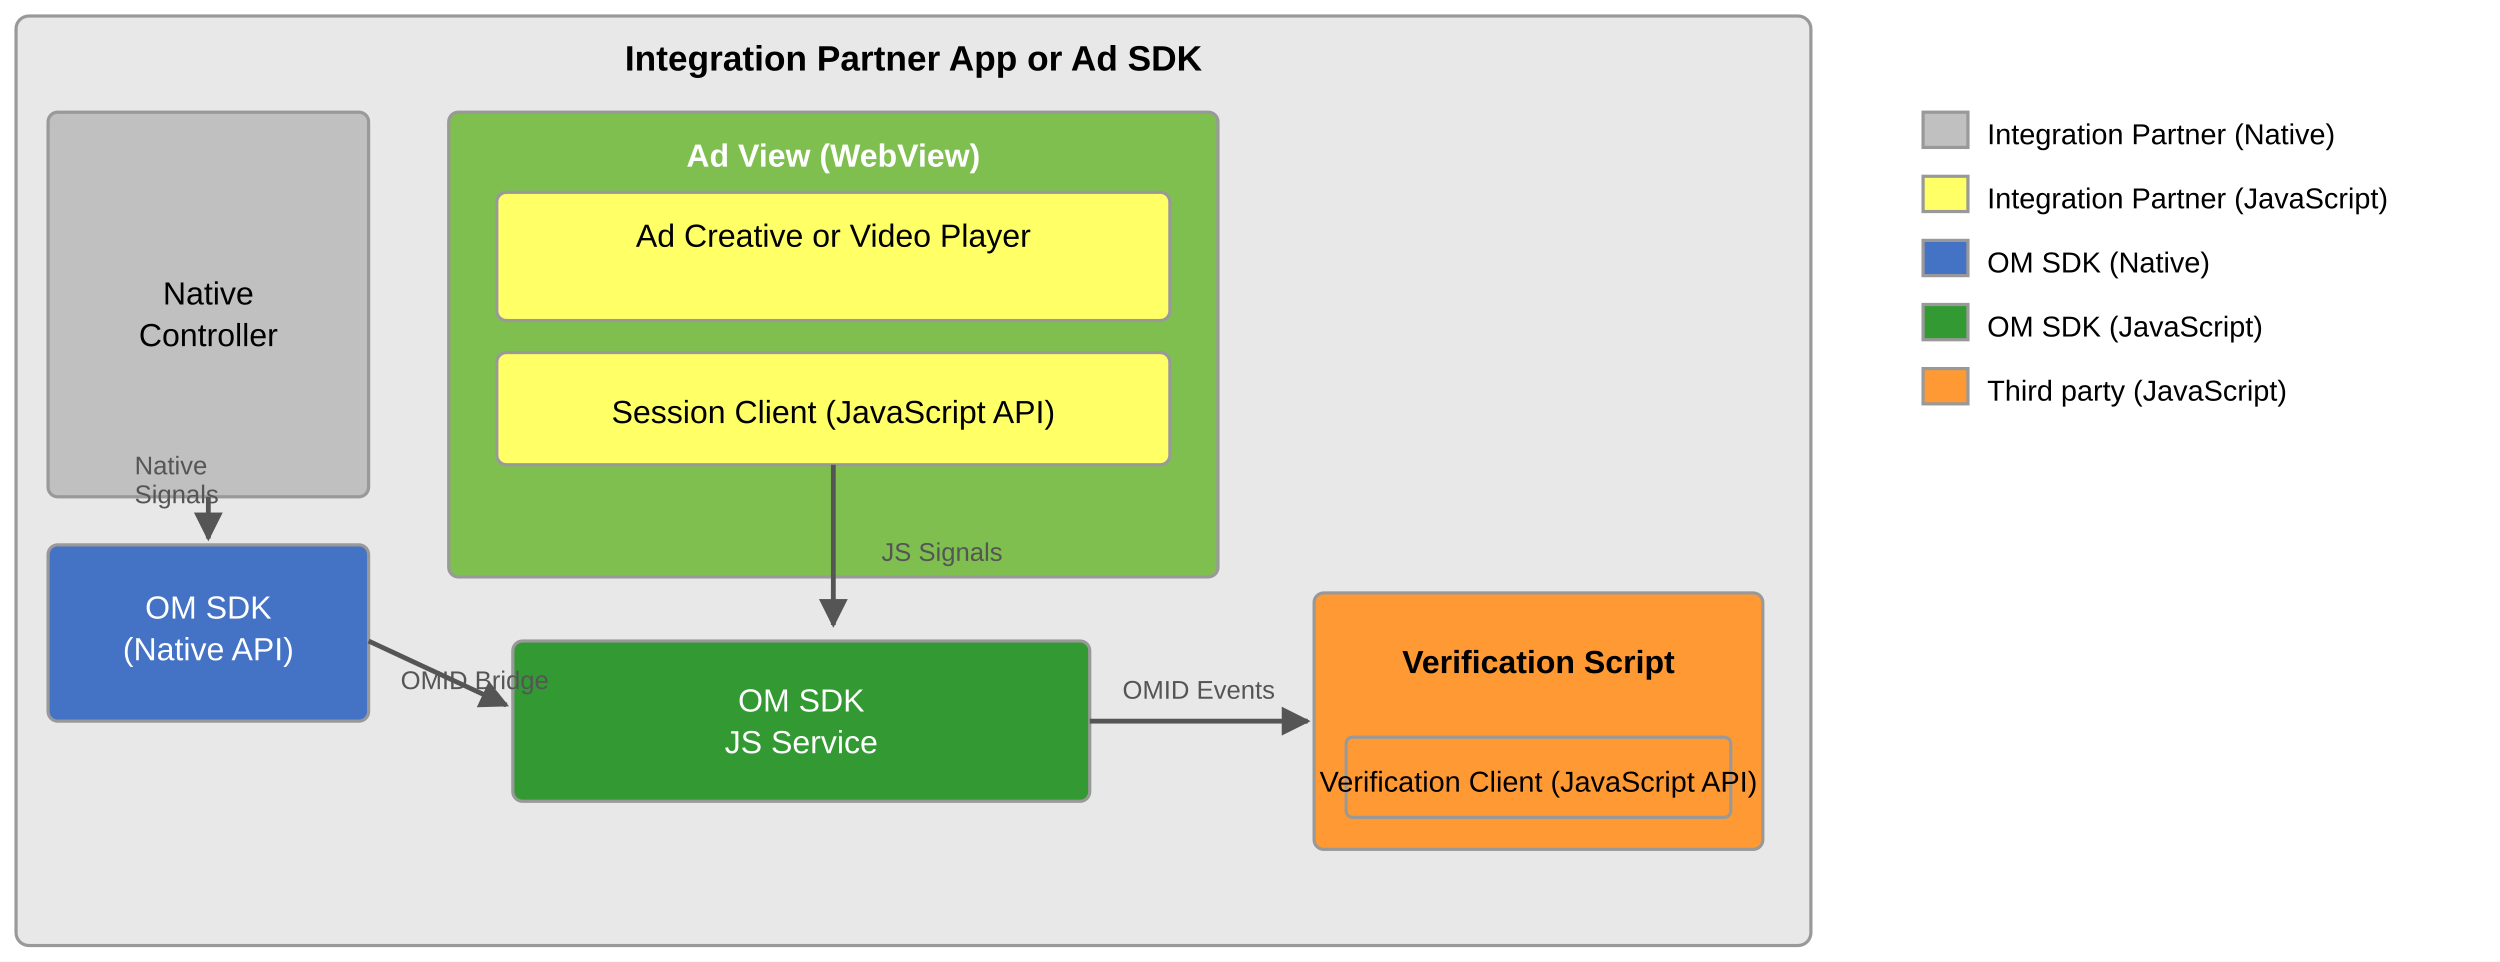
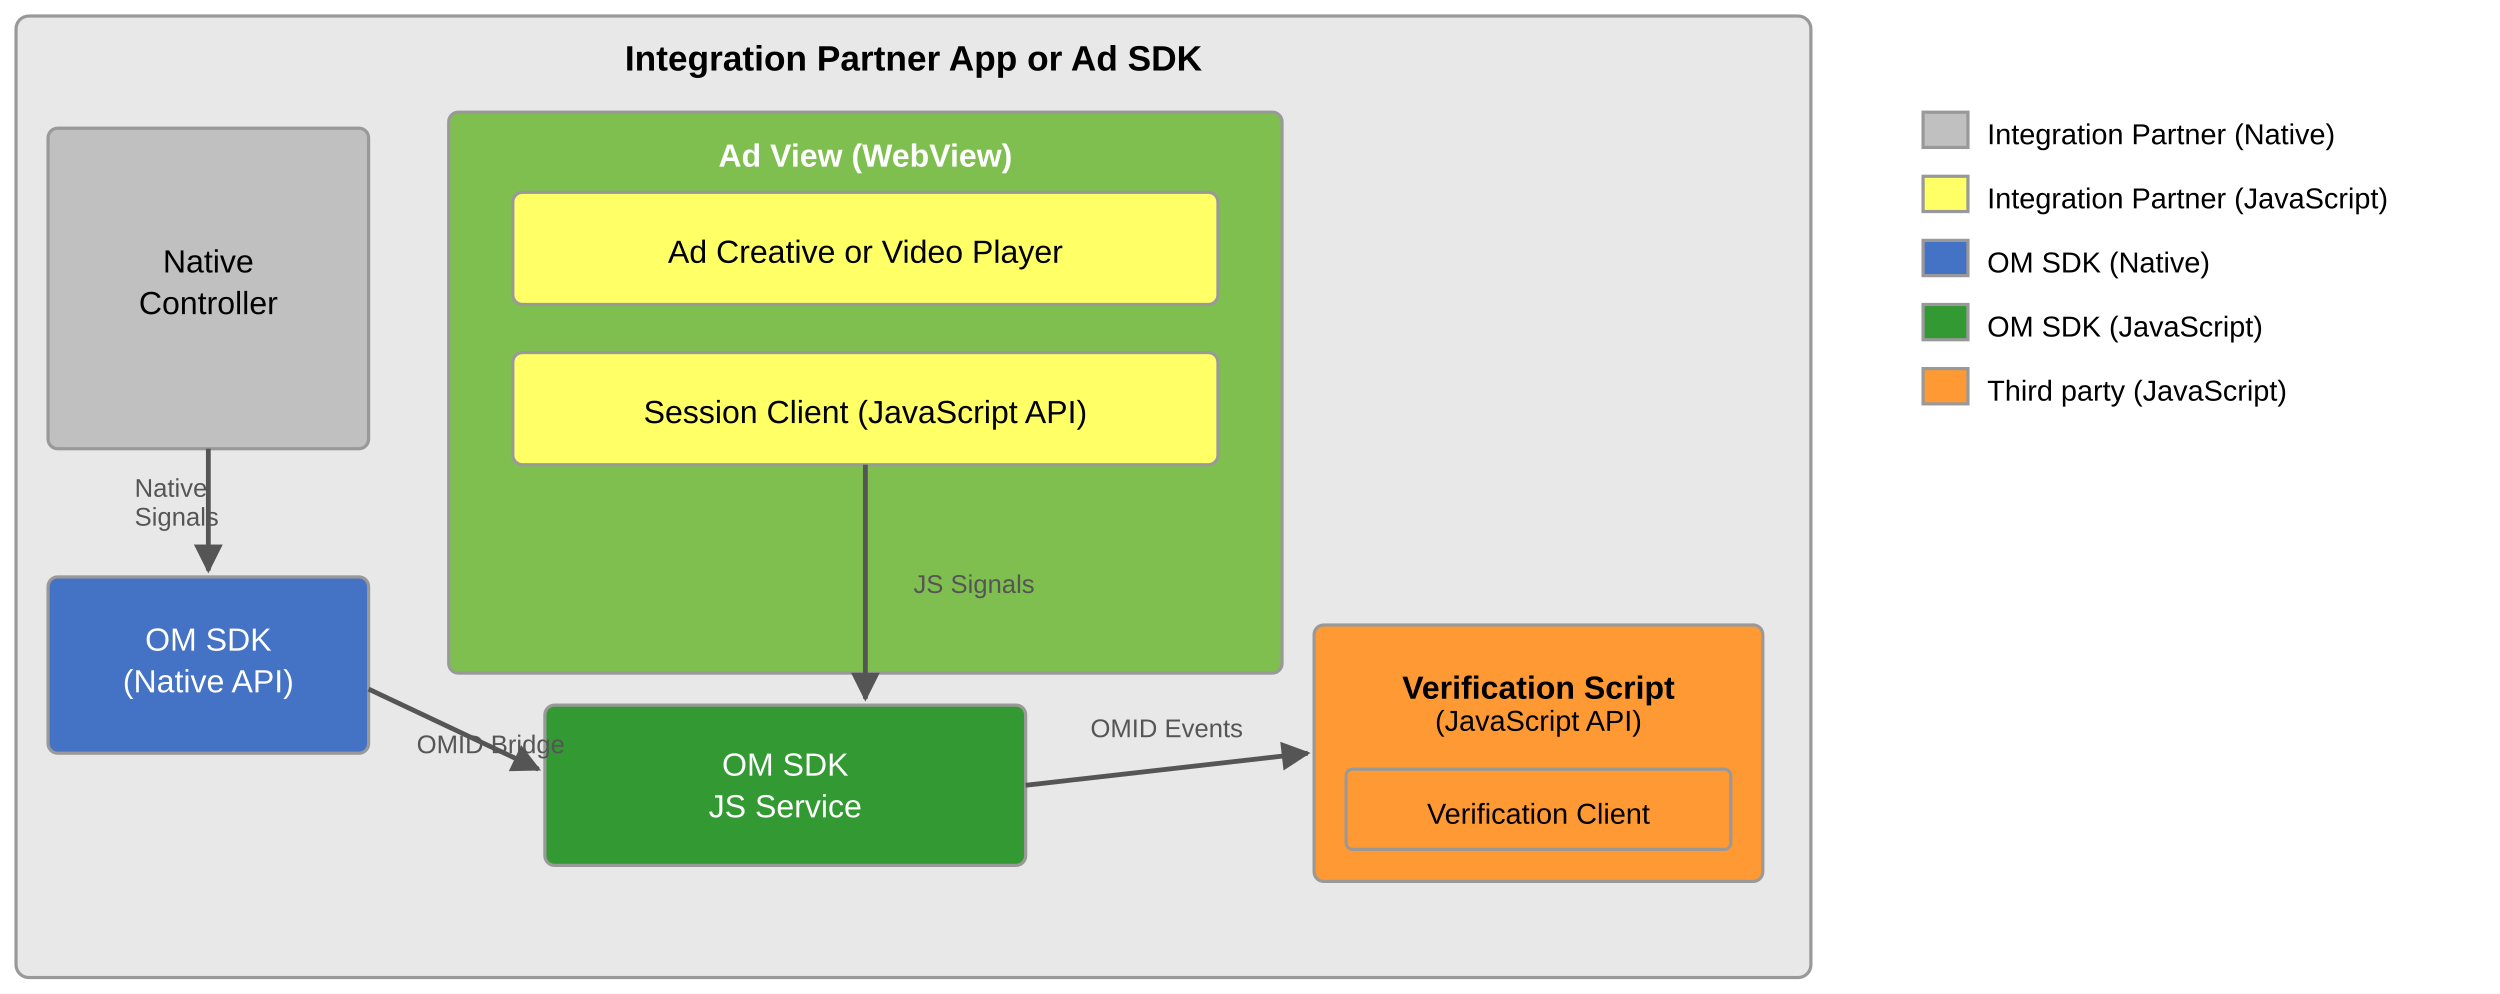
- <svg xmlns="http://www.w3.org/2000/svg" viewBox="0 0 780 300" font-family="Arial, sans-serif" font-size="11">
-   <rect x="0" y="0" width="780" height="300" fill="white" />
+ <svg xmlns="http://www.w3.org/2000/svg" viewBox="0 0 780 310" font-family="Arial, sans-serif" font-size="11">
+   <rect x="0" y="0" width="780" height="310" fill="white" />
  <defs>
    <marker id="arrow" viewBox="0 0 10 10" refX="9" refY="5" markerWidth="6" markerHeight="6" orient="auto-start-reverse">
      <path d="M 0 0 L 10 5 L 0 10 z" fill="#555" />
    </marker>
  </defs>
-   <rect x="5" y="5" width="560" height="290" fill="#e8e8e8" stroke="#999" rx="4" />
+   <rect x="5" y="5" width="560" height="300" fill="#e8e8e8" stroke="#999" rx="4" />
  <text x="285" y="22" text-anchor="middle" font-size="11" font-weight="bold">Integration Partner App or Ad SDK</text>
-   <rect x="15" y="35" width="100" height="120" fill="#c0c0c0" stroke="#999" rx="3" />
-   <text x="65" y="95" text-anchor="middle" font-size="10">Native</text>
-   <text x="65" y="108" text-anchor="middle" font-size="10">Controller</text>
-   <rect x="15" y="170" width="100" height="55" fill="#4472c4" stroke="#999" rx="3" />
-   <text x="65" y="193" text-anchor="middle" fill="white" font-size="10">OM SDK</text>
-   <text x="65" y="206" text-anchor="middle" fill="white" font-size="10">(Native API)</text>
-   <line x1="65" y1="155" x2="65" y2="168" stroke="#555" stroke-width="1.5" marker-end="url(#arrow)" />
-   <text x="42" y="148" font-size="8" fill="#555">Native</text>
-   <text x="42" y="157" font-size="8" fill="#555">Signals</text>
-   <rect x="140" y="35" width="240" height="145" fill="#7fbf4f" stroke="#999" rx="3" />
-   <text x="260" y="52" text-anchor="middle" fill="white" font-size="10" font-weight="bold">Ad View (WebView)</text>
-   <rect x="155" y="60" width="210" height="40" fill="#ffff66" stroke="#999" rx="3" />
-   <text x="260" y="77" text-anchor="middle" font-size="10">Ad Creative or Video Player</text>
-   <rect x="155" y="110" width="210" height="35" fill="#ffff66" stroke="#999" rx="3" />
-   <text x="260" y="132" text-anchor="middle" font-size="10">Session Client (JavaScript API)</text>
-   <line x1="260" y1="145" x2="260" y2="195" stroke="#555" stroke-width="1.5" marker-end="url(#arrow)" />
-   <text x="275" y="175" font-size="8" fill="#555">JS Signals</text>
-   <rect x="160" y="200" width="180" height="50" fill="#339933" stroke="#999" rx="3" />
-   <text x="250" y="222" text-anchor="middle" fill="white" font-size="10">OM SDK</text>
-   <text x="250" y="235" text-anchor="middle" fill="white" font-size="10">JS Service</text>
-   <line x1="115" y1="200" x2="158" y2="220" stroke="#555" stroke-width="1.5" marker-end="url(#arrow)" />
-   <text x="125" y="215" font-size="8" fill="#555">OMID Bridge</text>
-   <rect x="410" y="185" width="140" height="80" fill="#ff9933" stroke="#999" rx="3" />
-   <text x="480" y="210" text-anchor="middle" font-size="10" font-weight="bold">Verification Script</text>
-   <rect x="420" y="230" width="120" height="25" fill="#ff9933" stroke="#999" rx="2" />
-   <text x="480" y="247" text-anchor="middle" font-size="9">Verification Client (JavaScript API)</text>
-   <line x1="340" y1="225" x2="408" y2="225" stroke="#555" stroke-width="1.5" marker-end="url(#arrow)" />
-   <text x="374" y="218" text-anchor="middle" font-size="8" fill="#555">OMID Events</text>
+   <rect x="140" y="35" width="260" height="175" fill="#7fbf4f" stroke="#999" rx="3" />
+   <text x="270" y="52" text-anchor="middle" fill="white" font-size="10" font-weight="bold">Ad View (WebView)</text>
+   <rect x="160" y="60" width="220" height="35" fill="#ffff66" stroke="#999" rx="3" />
+   <text x="270" y="82" text-anchor="middle" font-size="10">Ad Creative or Video Player</text>
+   <rect x="160" y="110" width="220" height="35" fill="#ffff66" stroke="#999" rx="3" />
+   <text x="270" y="132" text-anchor="middle" font-size="10">Session Client (JavaScript API)</text>
+   <rect x="15" y="40" width="100" height="100" fill="#c0c0c0" stroke="#999" rx="3" />
+   <text x="65" y="85" text-anchor="middle" font-size="10">Native</text>
+   <text x="65" y="98" text-anchor="middle" font-size="10">Controller</text>
+   <line x1="65" y1="140" x2="65" y2="178" stroke="#555" stroke-width="1.5" marker-end="url(#arrow)" />
+   <text x="42" y="155" font-size="8" fill="#555">Native</text>
+   <text x="42" y="164" font-size="8" fill="#555">Signals</text>
+   <rect x="15" y="180" width="100" height="55" fill="#4472c4" stroke="#999" rx="3" />
+   <text x="65" y="203" text-anchor="middle" fill="white" font-size="10">OM SDK</text>
+   <text x="65" y="216" text-anchor="middle" fill="white" font-size="10">(Native API)</text>
+   <line x1="270" y1="145" x2="270" y2="218" stroke="#555" stroke-width="1.5" marker-end="url(#arrow)" />
+   <text x="285" y="185" font-size="8" fill="#555">JS Signals</text>
+   <rect x="170" y="220" width="150" height="50" fill="#339933" stroke="#999" rx="3" />
+   <text x="245" y="242" text-anchor="middle" fill="white" font-size="10">OM SDK</text>
+   <text x="245" y="255" text-anchor="middle" fill="white" font-size="10">JS Service</text>
+   <line x1="115" y1="215" x2="168" y2="240" stroke="#555" stroke-width="1.5" marker-end="url(#arrow)" />
+   <text x="130" y="235" font-size="8" fill="#555">OMID Bridge</text>
+   <rect x="410" y="195" width="140" height="80" fill="#ff9933" stroke="#999" rx="3" />
+   <text x="480" y="218" text-anchor="middle" font-size="10" font-weight="bold">Verification Script</text>
+   <rect x="420" y="240" width="120" height="25" fill="#ff9933" stroke="#999" rx="2" />
+   <text x="480" y="257" text-anchor="middle" font-size="9">Verification Client</text>
+   <text x="480" y="228" text-anchor="middle" font-size="9">(JavaScript API)</text>
+   <line x1="320" y1="245" x2="408" y2="235" stroke="#555" stroke-width="1.5" marker-end="url(#arrow)" />
+   <text x="364" y="230" text-anchor="middle" font-size="8" fill="#555">OMID Events</text>
  <rect x="600" y="35" width="14" height="11" fill="#c0c0c0" stroke="#999" />
  <text x="620" y="45" font-size="9">Integration Partner (Native)</text>
  <rect x="600" y="55" width="14" height="11" fill="#ffff66" stroke="#999" />
  <text x="620" y="65" font-size="9">Integration Partner (JavaScript)</text>
  <rect x="600" y="75" width="14" height="11" fill="#4472c4" stroke="#999" />
  <text x="620" y="85" font-size="9">OM SDK (Native)</text>
  <rect x="600" y="95" width="14" height="11" fill="#339933" stroke="#999" />
  <text x="620" y="105" font-size="9">OM SDK (JavaScript)</text>
  <rect x="600" y="115" width="14" height="11" fill="#ff9933" stroke="#999" />
  <text x="620" y="125" font-size="9">Third party (JavaScript)</text>
</svg>
